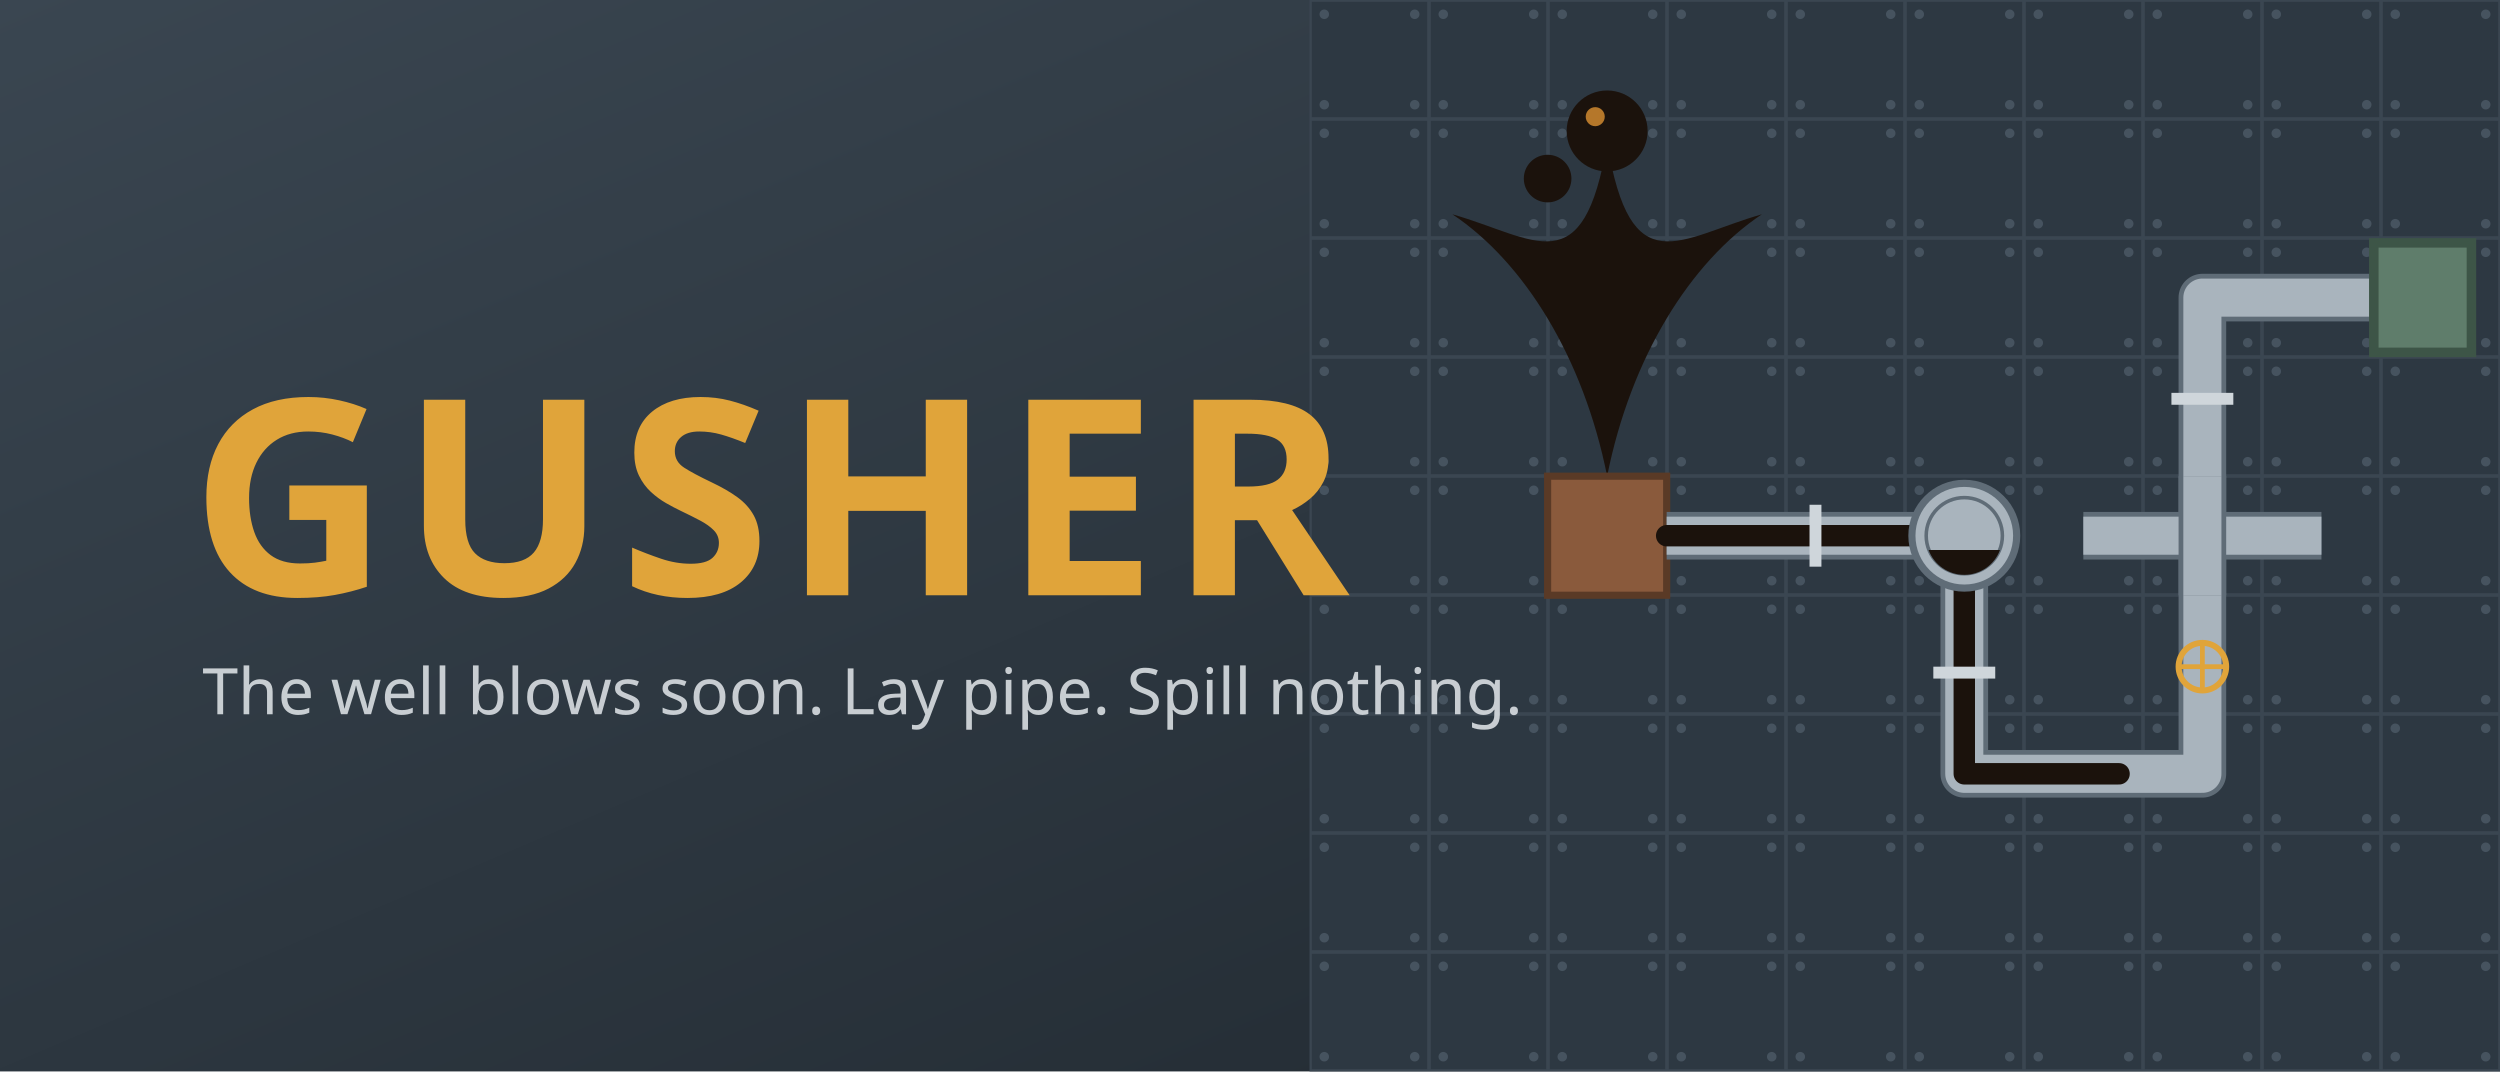
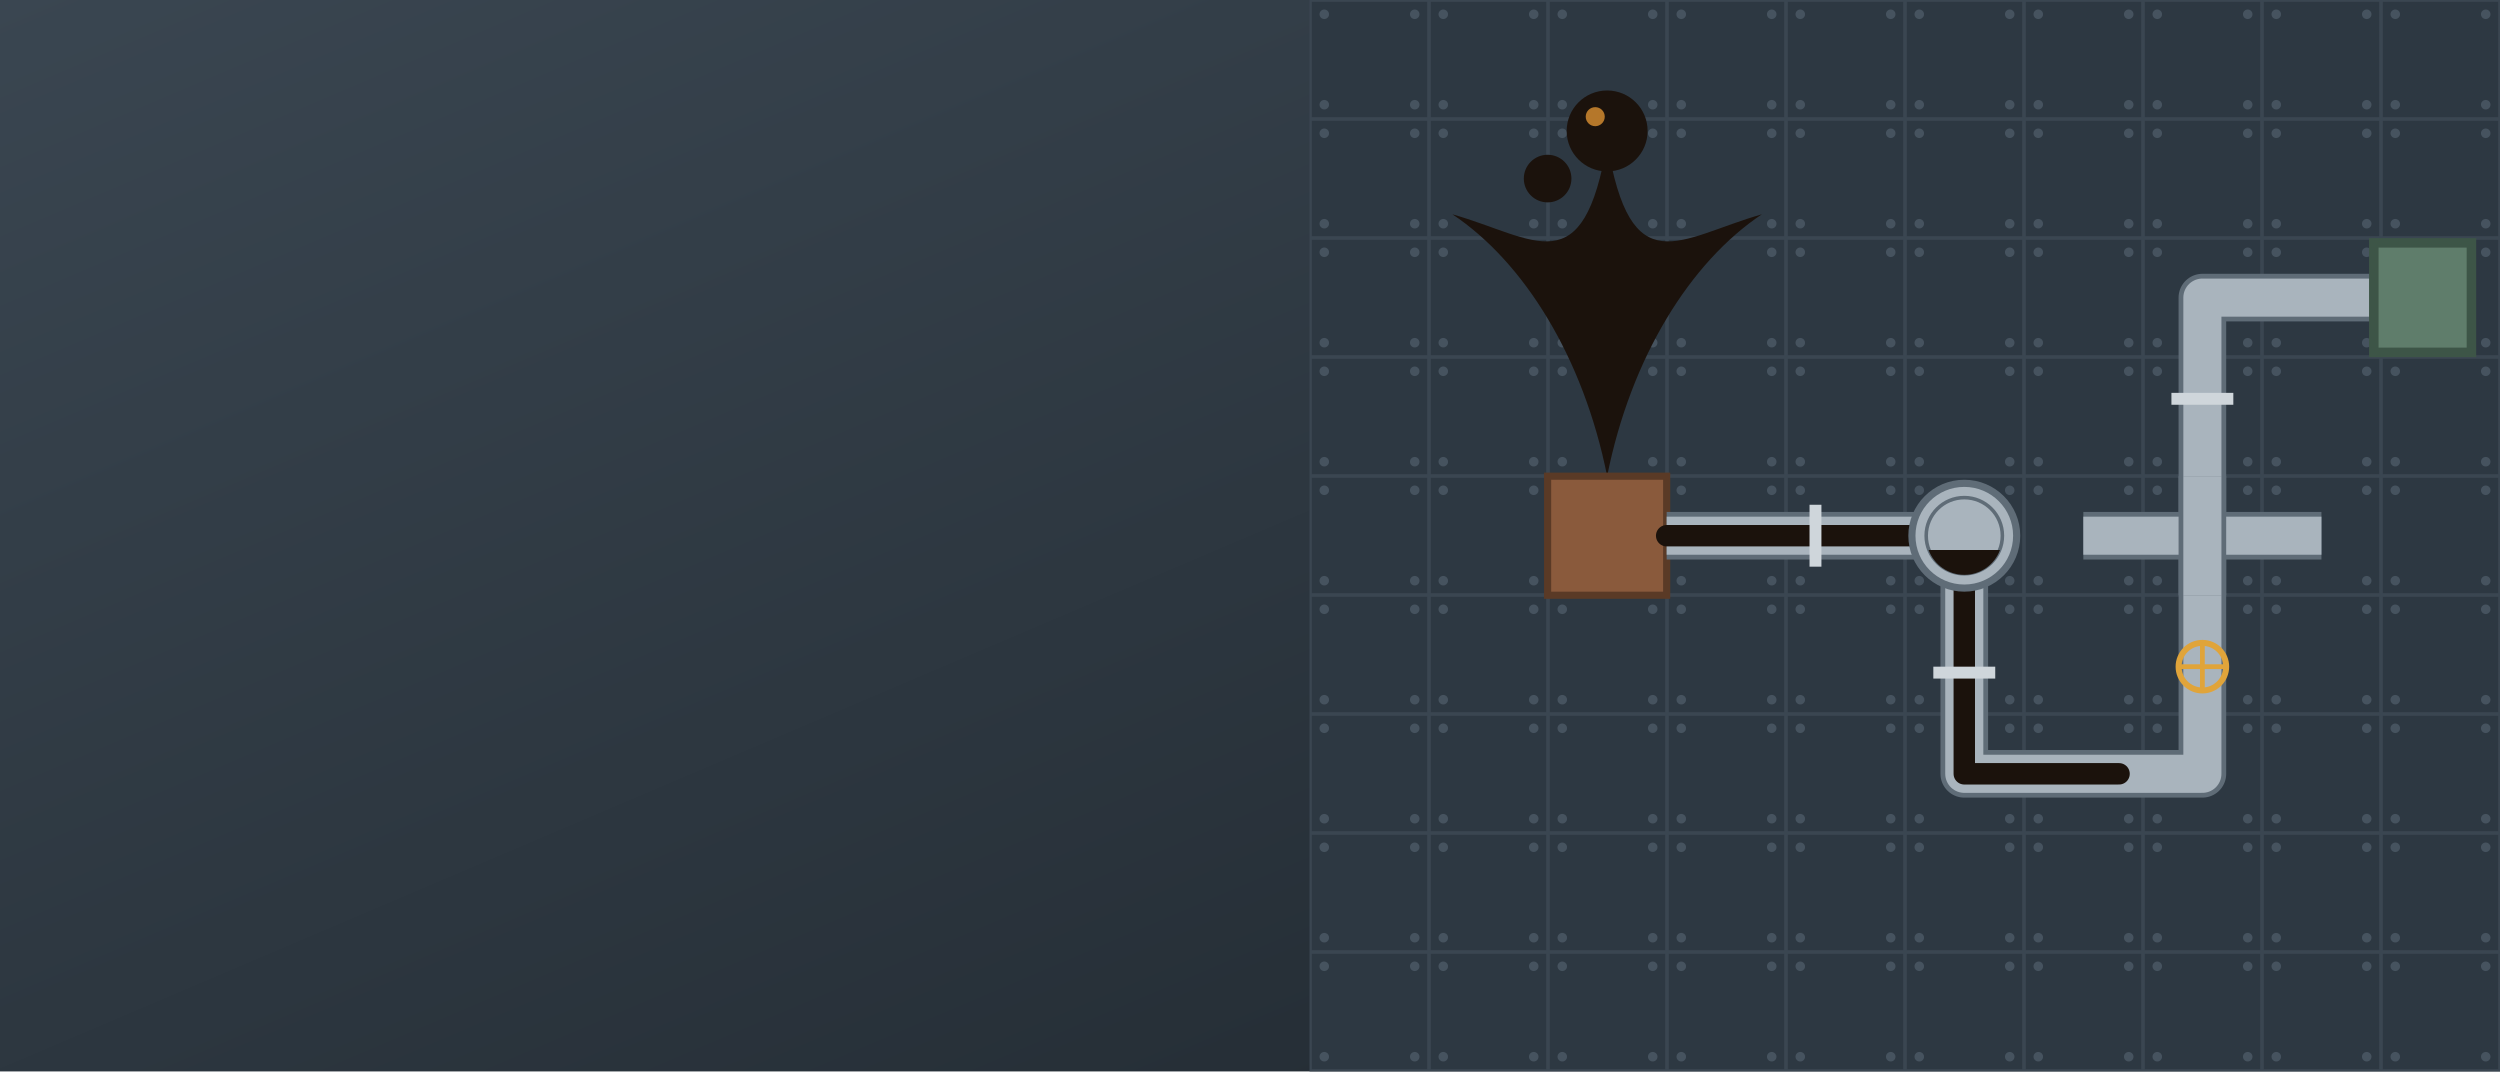
<svg xmlns="http://www.w3.org/2000/svg" viewBox="0 0 2100 900" width="2100" height="900">
  <defs>
    <linearGradient id="dusk" x1="0" y1="0" x2="1" y2="1">
      <stop offset="0" stop-color="#3a4651" />
      <stop offset="1" stop-color="#1f272e" />
    </linearGradient>
    <pattern id="deck" width="100" height="100" patternUnits="userSpaceOnUse">
      <rect width="100" height="100" fill="#2d3842" />
      <rect x="0.5" y="0.5" width="99" height="99" fill="none" stroke="#3a4651" stroke-width="2" />
      <circle cx="12" cy="12" r="4" fill="#46535f" />
      <circle cx="88" cy="12" r="4" fill="#46535f" />
      <circle cx="12" cy="88" r="4" fill="#46535f" />
      <circle cx="88" cy="88" r="4" fill="#46535f" />
    </pattern>
  </defs>
  <rect width="2100" height="900" fill="url(#dusk)" />
  <rect x="1100" y="0" width="1000" height="900" fill="url(#deck)" />
  <path d="M1350 400 C1330 300 1280 220 1220 180 C1290 200 1330 240 1350 120 C1370 240 1410 200 1480 180 C1420 220 1370 300 1350 400 Z" fill="#1b120c" />
  <circle cx="1350" cy="110" r="34" fill="#1b120c" />
  <circle cx="1300" cy="150" r="20" fill="#1b120c" />
  <circle cx="1340" cy="98" r="8" fill="#b5772a" />
  <rect x="1300" y="400" width="100" height="100" fill="#8a5a3c" stroke="#5a3a26" stroke-width="6" />
  <g fill="none" stroke-linejoin="round">
    <path d="M1400 450 H1650 V650 H1850 V250 H2000" stroke="#5f6c77" stroke-width="40" />
    <path d="M1400 450 H1650 V650 H1850 V250 H2000" stroke="#a9b4bd" stroke-width="32" />
    <path d="M1400 450 H1650 V650 H1780" stroke="#1b120c" stroke-width="18" stroke-linecap="round" />
    <path d="M1750 450 H1950" stroke="#5f6c77" stroke-width="40" />
    <path d="M1750 450 H1950" stroke="#a9b4bd" stroke-width="32" />
  </g>
  <rect x="1834" y="420" width="32" height="60" fill="#2d3842" />
  <path d="M1850 400 V500" stroke="#5f6c77" stroke-width="40" />
  <path d="M1850 400 V500" stroke="#a9b4bd" stroke-width="32" />
  <g fill="#cfd6db">
    <rect x="1520" y="424" width="10" height="52" />
    <rect x="1624" y="560" width="52" height="10" />
    <rect x="1824" y="330" width="52" height="10" />
  </g>
  <circle cx="1650" cy="450" r="44" fill="#a9b4bd" stroke="#5f6c77" stroke-width="6" />
  <circle cx="1650" cy="450" r="32" fill="none" stroke="#5f6c77" stroke-width="3" />
  <path d="M1620 462 H1680 A32 32 0 0 1 1620 462 Z" fill="#1b120c" />
  <circle cx="1850" cy="560" r="20" fill="none" stroke="#e0a43a" stroke-width="5" />
  <path d="M1850 540 V580 M1830 560 H1870" stroke="#e0a43a" stroke-width="4" />
  <rect x="1990" y="200" width="90" height="100" fill="#3d5547" />
  <rect x="1998" y="208" width="74" height="84" fill="#5f7d6b" />
-   <text x="160" y="500" font-family="system-ui, sans-serif" font-size="230" font-weight="800" letter-spacing="10" fill="#e0a43a">GUSHER</text>
-   <text x="170" y="600" font-family="system-ui, sans-serif" font-size="54" fill="#e3e8eb" fill-opacity="0.85">The well blows soon. Lay pipe. Spill nothing.</text>
</svg>
